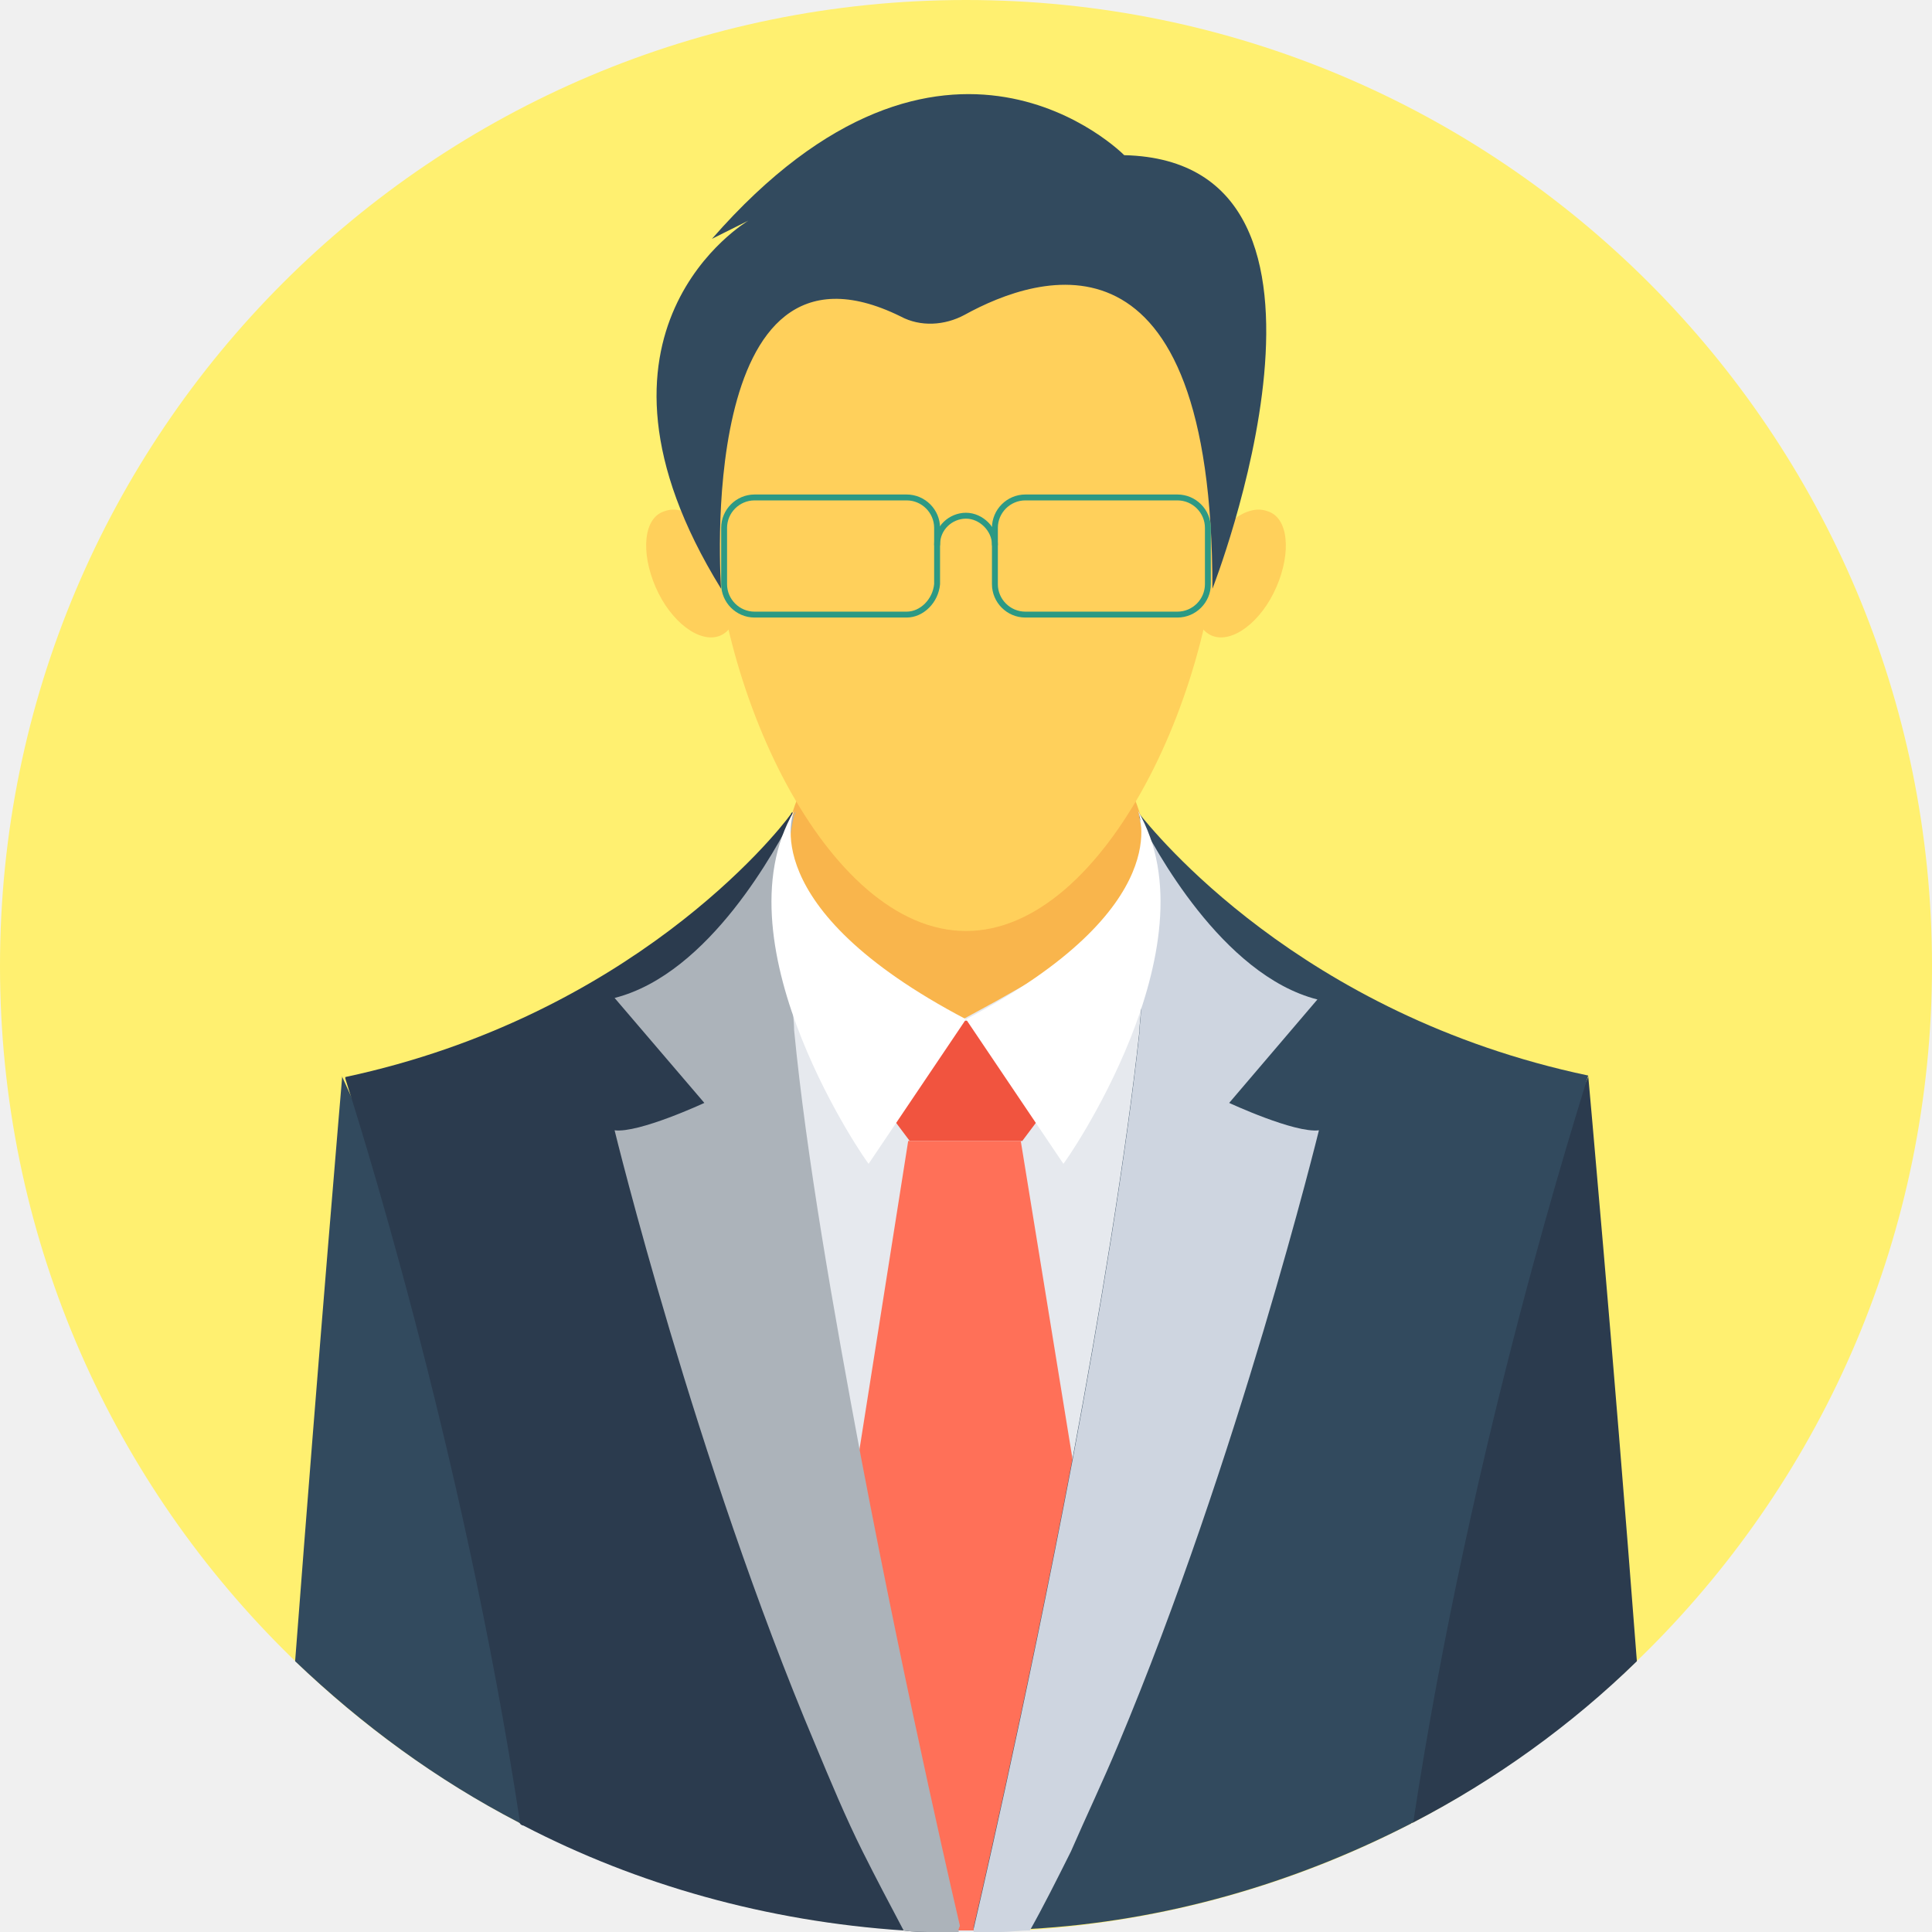
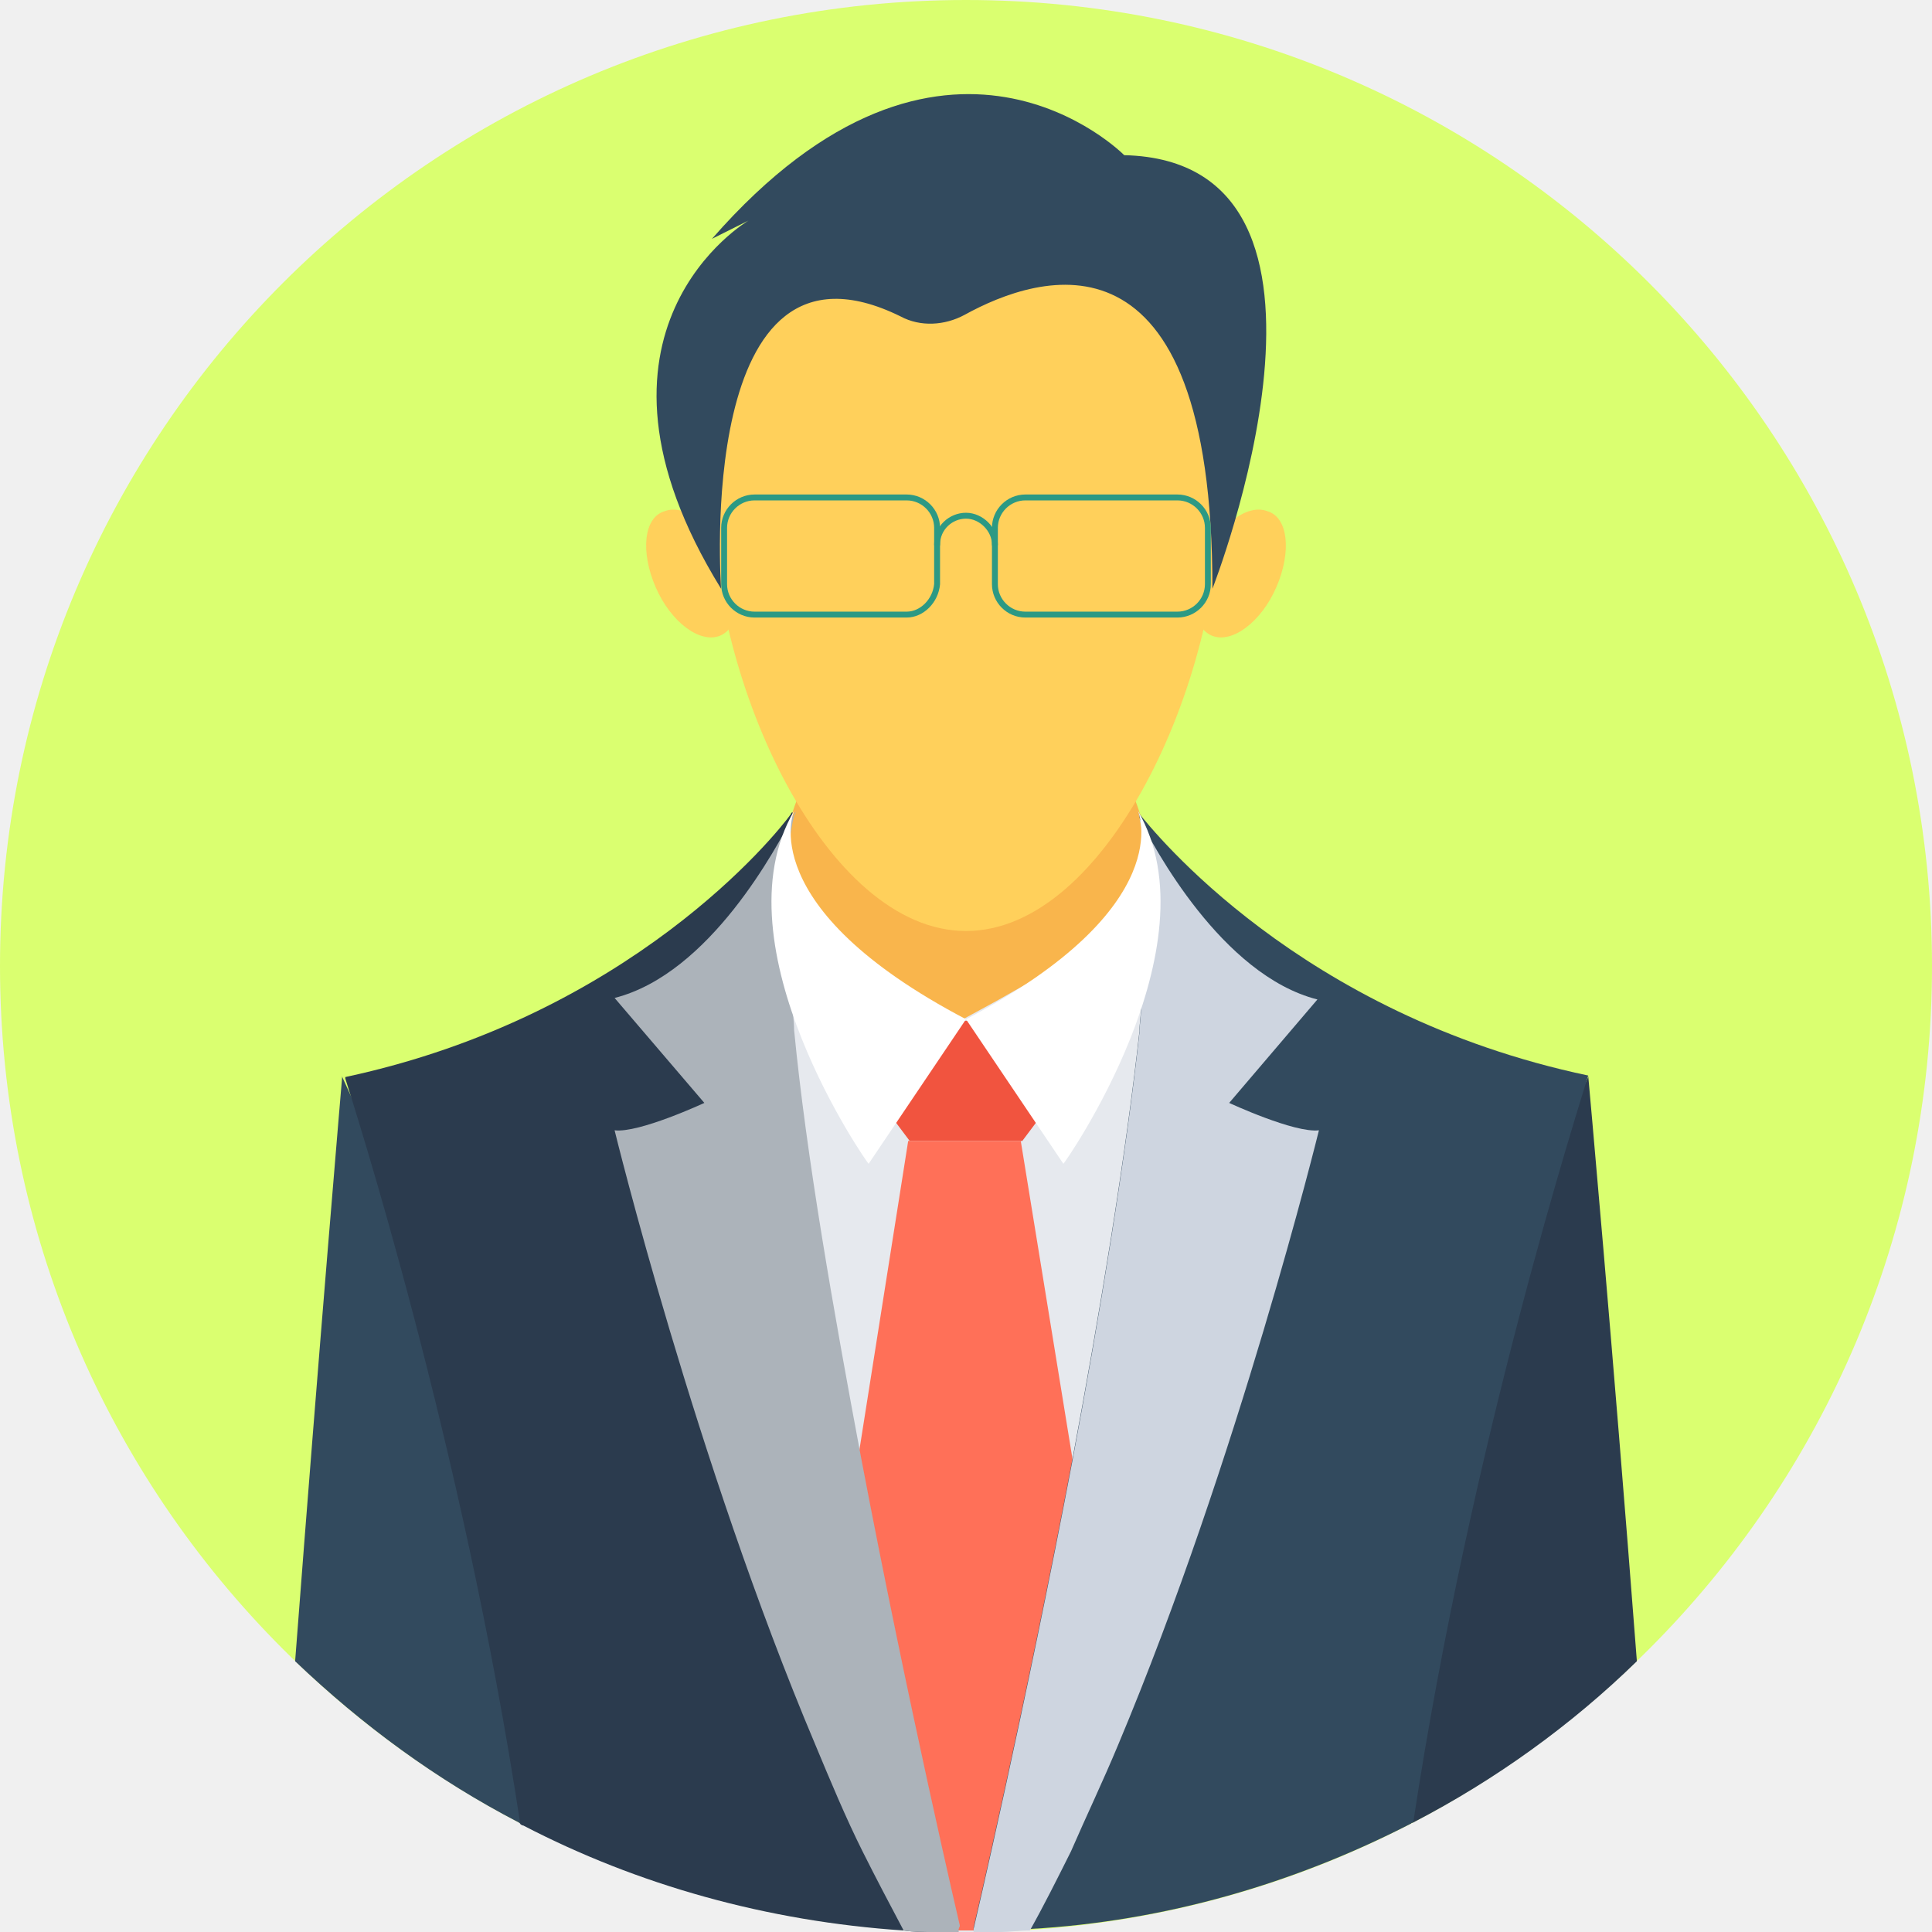
<svg xmlns="http://www.w3.org/2000/svg" version="1.1" id="Layer_1" x="0px" y="0px" viewBox="0 0 508 508" style="enable-background:new 0 0 508 508;" xml:space="preserve">
-   <circle style="fill:#FFF070;" cx="254" cy="254" r="254" />
+   <circle style="fill:#DAFF70;" cx="254" cy="254" r="254" />
  <path style="fill:#F9B54C;" d="M305.2,245.6c0,34.4-23.2,45.6-51.2,45.6s-51.2-11.2-51.2-45.6S225.6,166,254,166  S305.2,211.2,305.2,245.6z" />
  <path style="fill:#E6E9EE;" d="M307.6,238l-2.8,142l-16.4,46.4L259.6,508c-1.6,0-2.8,0-4.4,0c-0.4,0-1.2,0-2,0c-0.4,0-1.2,0-2,0  c-1.6,0-3.2,0-4.4,0L218,428l-24-67.2V252.4l8.4-20l0.4,0.4l2.8,2.8l31.6,32.8l5.6,5.6l10-5.6l0.4-0.4l8.8-4.8l0,0l38.8-22l3.6-2  l0,0L307.6,238z" />
  <polygon style="fill:#F1543F;" points="236.4,268.4 226,282.4 239.2,300 268.8,300 282,282.4 271.6,268.4 " />
  <path style="fill:#FF7058;" d="M295.6,470l-14.4,16.4l0,0l-18.8,21.2c-0.8,0-1.6,0-2.4,0c-1.6,0-2.8,0-4.4,0c-0.4,0-1.2,0-2,0  c-0.4,0-1.2,0-2,0c-1.6,0-3.2,0-4.4,0c-0.8,0-1.6,0-2,0l-18.8-21.2l0,0L212,470l2-11.6l4.8-30.8l6.8-44l0,0l13.2-83.6h29.6  l13.6,83.6l0,0l0,0l6.8,42.8l5.2,32L295.6,470z" />
  <path style="fill:#324A5E;" d="M148.4,411.2c-3.6,2.8-7.2,30.8-11.2,68.4c-0.4,0-0.8-0.4-0.8-0.4c-21.6-11.2-41.2-25.6-58.8-42.4  c6.4-84,12.4-154,12.4-154l0,0c0,0,0,0,0,0.4L148.4,411.2z" />
  <path style="fill:#2B3B4E;" d="M252,508c-1.6,0-3.2,0-4.4,0c-0.8,0-1.6,0-2,0c-2.8,0-5.2,0-8-0.4c-36-2.4-70-12-100-27.6  c-0.4,0-0.8-0.4-0.8-0.4c-15.2-100.4-44-189.6-46-196c0,0,0,0,0-0.4l0,0c74.8-16,113.2-63.6,117.2-69.2l0,0c0-0.4,0.4-0.4,0.4-0.4  c0,0.4,0,0.8-0.4,1.2c-1.2,5.2-2,12.4-2,21.2c0,8.4,0.4,18,1.6,28.8l0,0c0,2,0.4,4,0.4,6.4l0,0c3.2,33.2,10.4,74,17.6,112.4l0,0  c12.4,65.2,26,123.2,26,123.2C252,507.2,252,507.6,252,508z" />
  <path style="fill:#ACB3BA;" d="M252,508c-1.6,0-3.2,0-4.4,0c-0.8,0-1.6,0-2,0c-2.8,0-5.2,0-8-0.4c-3.6-6.8-7.2-13.6-10.8-20.8l0,0  c-4.4-8.8-8.4-18.4-12.4-28c-31.6-74.8-52.8-161.6-52.8-161.6c6.4,0.8,23.6-7.2,23.6-7.2l-23.6-27.6c25.2-6.4,42.8-40,46.8-47.6  c0.4-0.8,0.8-1.2,0.8-1.6c0,0.4,0,0.8-0.4,1.2c-1.2,5.2-2,12.4-2,21.2c0,8.4,0.4,18,1.6,28.8l0,0c0,2,0.4,4,0.4,6.4l0,0  c3.2,33.2,10.4,74,17.6,112.4l0,0c12.4,65.2,26,123.2,26,123.2C252,507.2,252,507.6,252,508z" />
  <path style="fill:#2B3B4E;" d="M430.4,436.8c-17.2,16.8-37.2,31.2-58.8,42.4c-0.4,0-0.8,0.4-0.8,0.4c-3.6-38-7.6-65.6-11.2-68.4  l58-128c0,0,0,0,0-0.4l0,0C417.6,282.8,424,353.2,430.4,436.8z" />
  <path style="fill:#324A5E;" d="M417.6,282.8L417.6,282.8C417.6,283.2,417.6,283.2,417.6,282.8c-2,6.8-30.8,96-46,196.4  c-0.4,0-0.8,0.4-0.8,0.4c-30.4,15.6-64.4,25.6-100,27.6c-2.8,0-5.2,0.4-8,0.4c-0.8,0-1.6,0-2.4,0c-1.6,0-2.8,0-4.4,0  c0-0.4,0-0.8,0-0.8s13.6-58,26-123.2l0,0l0,0c7.2-38.4,14-79.6,17.6-112.4l0,0c0-2,0.4-4,0.4-6l0,0c0.8-8.4,1.2-16.4,1.6-23.2  c0.4-11.6-0.4-20.8-2-27.2l0,0c0-0.4,0-0.8-0.4-1.2l0,0c0,0,0,0,0.4,0.4l0,0C303.2,218.4,341.6,266.8,417.6,282.8z" />
  <path style="fill:#CED5E0;" d="M346.8,297.2c0,0-21.2,86.4-52.8,161.6c-4,9.6-8.4,18.8-12.4,28l0,0c-3.6,7.2-7.2,14.4-10.8,20.8  c-2.8,0-5.2,0.4-8,0.4c-0.8,0-1.6,0-2.4,0c-1.6,0-2.8,0-4.4,0c0-0.4,0-0.8,0-0.8s13.6-58,26-123.2l0,0l0,0  c7.2-38.4,14-79.6,17.6-112.4l0,0c0-2,0.4-4,0.4-6l0,0c0.8-8.4,1.2-16.4,1.6-23.2c0.4-11.6-0.4-20.8-2-27.2l0,0c0-0.4,0-0.8-0.4-1.2  l0,0c0,0,0.4,0.4,0.4,1.2l0,0c3.6,7.2,21.6,41.2,46.8,47.6L323.2,290C323.2,290,340.4,298,346.8,297.2z" />
  <g>
    <path style="fill:#FFFFFF;" d="M299.2,213.2c0,0,11.2,25.2-45.2,54.8l25.6,38C279.6,306.4,320,248.8,299.2,213.2z" />
    <path style="fill:#FFFFFF;" d="M208.8,213.2c0,0-11.2,25.2,45.2,54.8l-25.6,38C228.4,306.4,188,248.8,208.8,213.2z" />
  </g>
  <g>
    <path style="fill:#FFD05B;" d="M320.8,130.4c0,49.6-30,114.4-66.8,114.4s-66.8-64.8-66.8-114.4s30-65.2,66.8-65.2   S320.8,80.8,320.8,130.4z" />
    <path style="fill:#FFD05B;" d="M335.6,154.4c-4,9.2-11.6,14.8-16.8,12.8c-5.2-2-6.4-10.8-2.4-20s11.6-14.8,16.8-12.8   C338.8,136,339.6,145.2,335.6,154.4z" />
    <path style="fill:#FFD05B;" d="M172.4,154.4c4,9.2,11.6,14.8,16.8,12.8s6.4-10.8,2.4-20s-11.6-14.8-16.8-12.8   C169.2,136,168.4,145.2,172.4,154.4z" />
  </g>
  <path style="fill:#324A5E;" d="M253.6,82.8c19.6-10.8,65.2-26,65.2,72c0,0,44-112.4-23.2-114c0,0-47.2-48-108.4,22l9.6-4.8  c0,0-49.2,28.8-7.2,96.8c0,0-7.2-98.4,47.2-71.6C242,86,248.4,85.6,253.6,82.8z" />
  <g>
    <path style="fill:none;stroke:#2C9984;stroke-width:1.549;stroke-miterlimit:10;" d="M309.6,161.6h-40c-4.4,0-8-3.6-8-8v-14.8   c0-4.4,3.6-8,8-8h40c4.4,0,8,3.6,8,8v14.8C317.6,158,314,161.6,309.6,161.6z" />
    <path style="fill:none;stroke:#2C9984;stroke-width:1.549;stroke-miterlimit:10;" d="M238.4,161.6h-40c-4.4,0-8-3.6-8-8v-14.8   c0-4.4,3.6-8,8-8h40c4.4,0,8,3.6,8,8v14.8C246,158,242.4,161.6,238.4,161.6z" />
    <path style="fill:none;stroke:#2C9984;stroke-width:1.549;stroke-linecap:round;stroke-miterlimit:10;" d="M246.4,143.2   c0-4.4,3.6-7.6,7.6-7.6s7.6,3.6,7.6,7.6" />
  </g>
  <g>
</g>
  <g>
</g>
  <g>
</g>
  <g>
</g>
  <g>
</g>
  <g>
</g>
  <g>
</g>
  <g>
</g>
  <g>
</g>
  <g>
</g>
  <g>
</g>
  <g>
</g>
  <g>
</g>
  <g>
</g>
  <g>
</g>
</svg>
